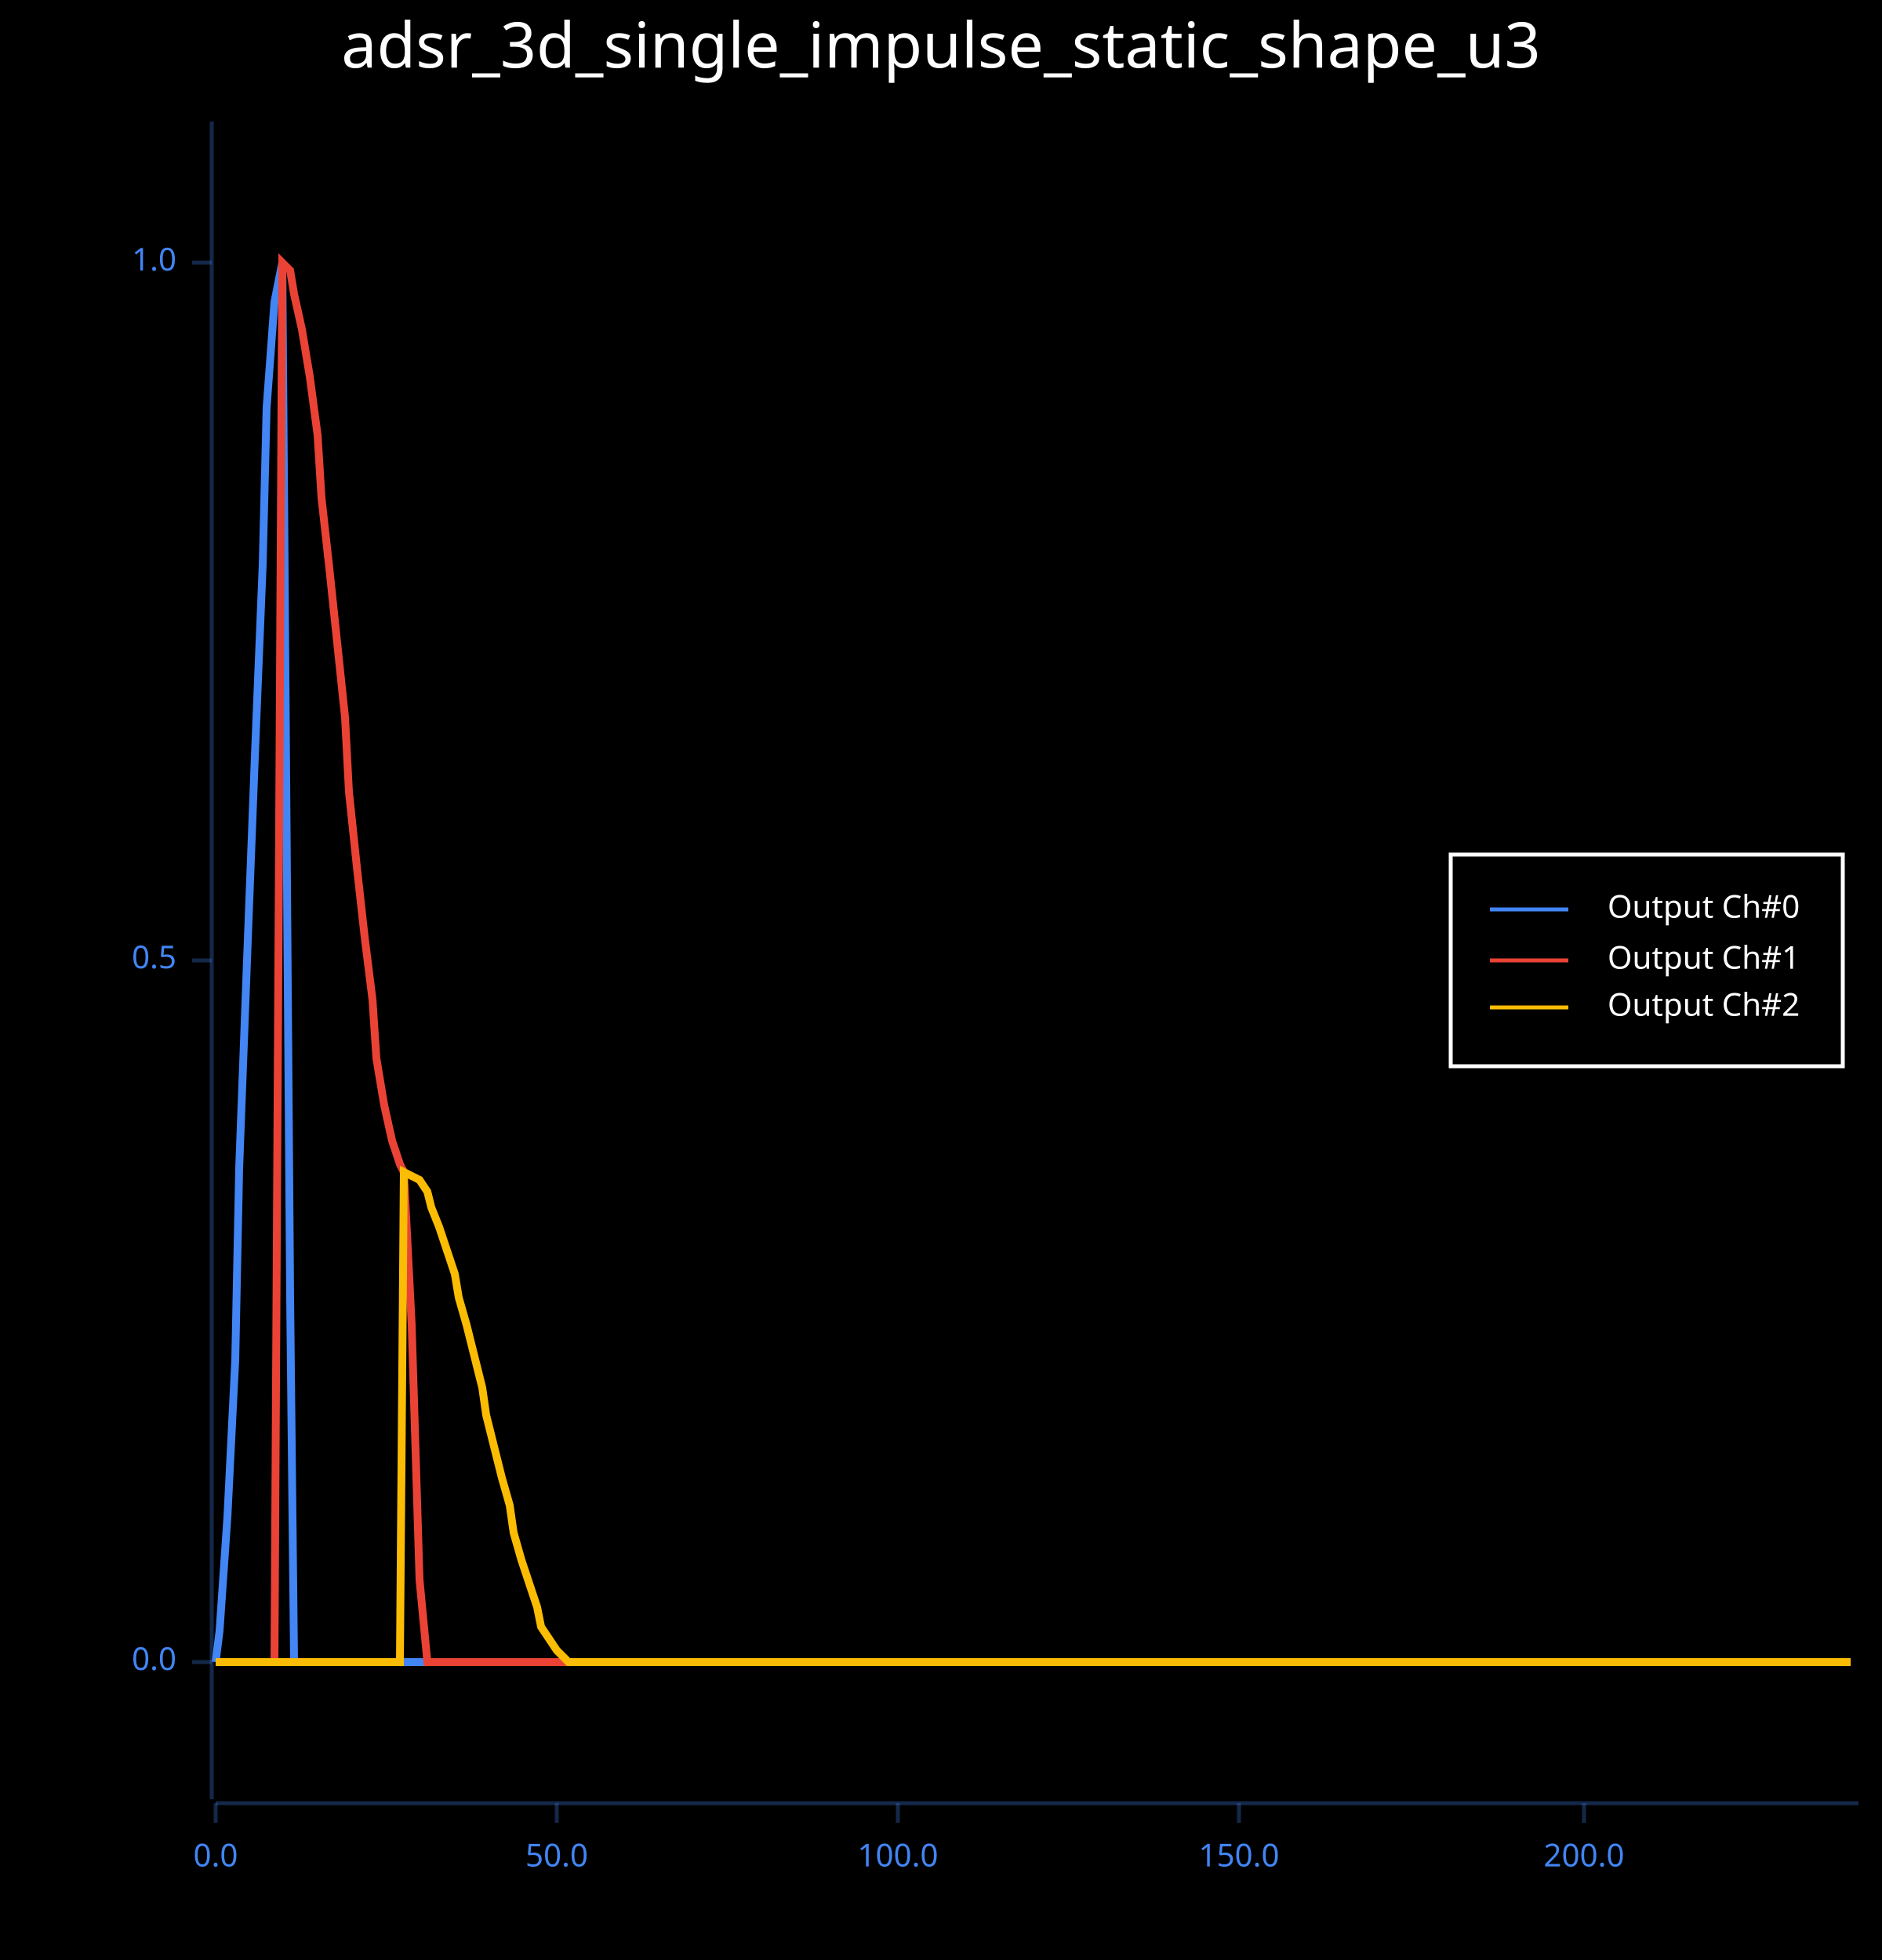
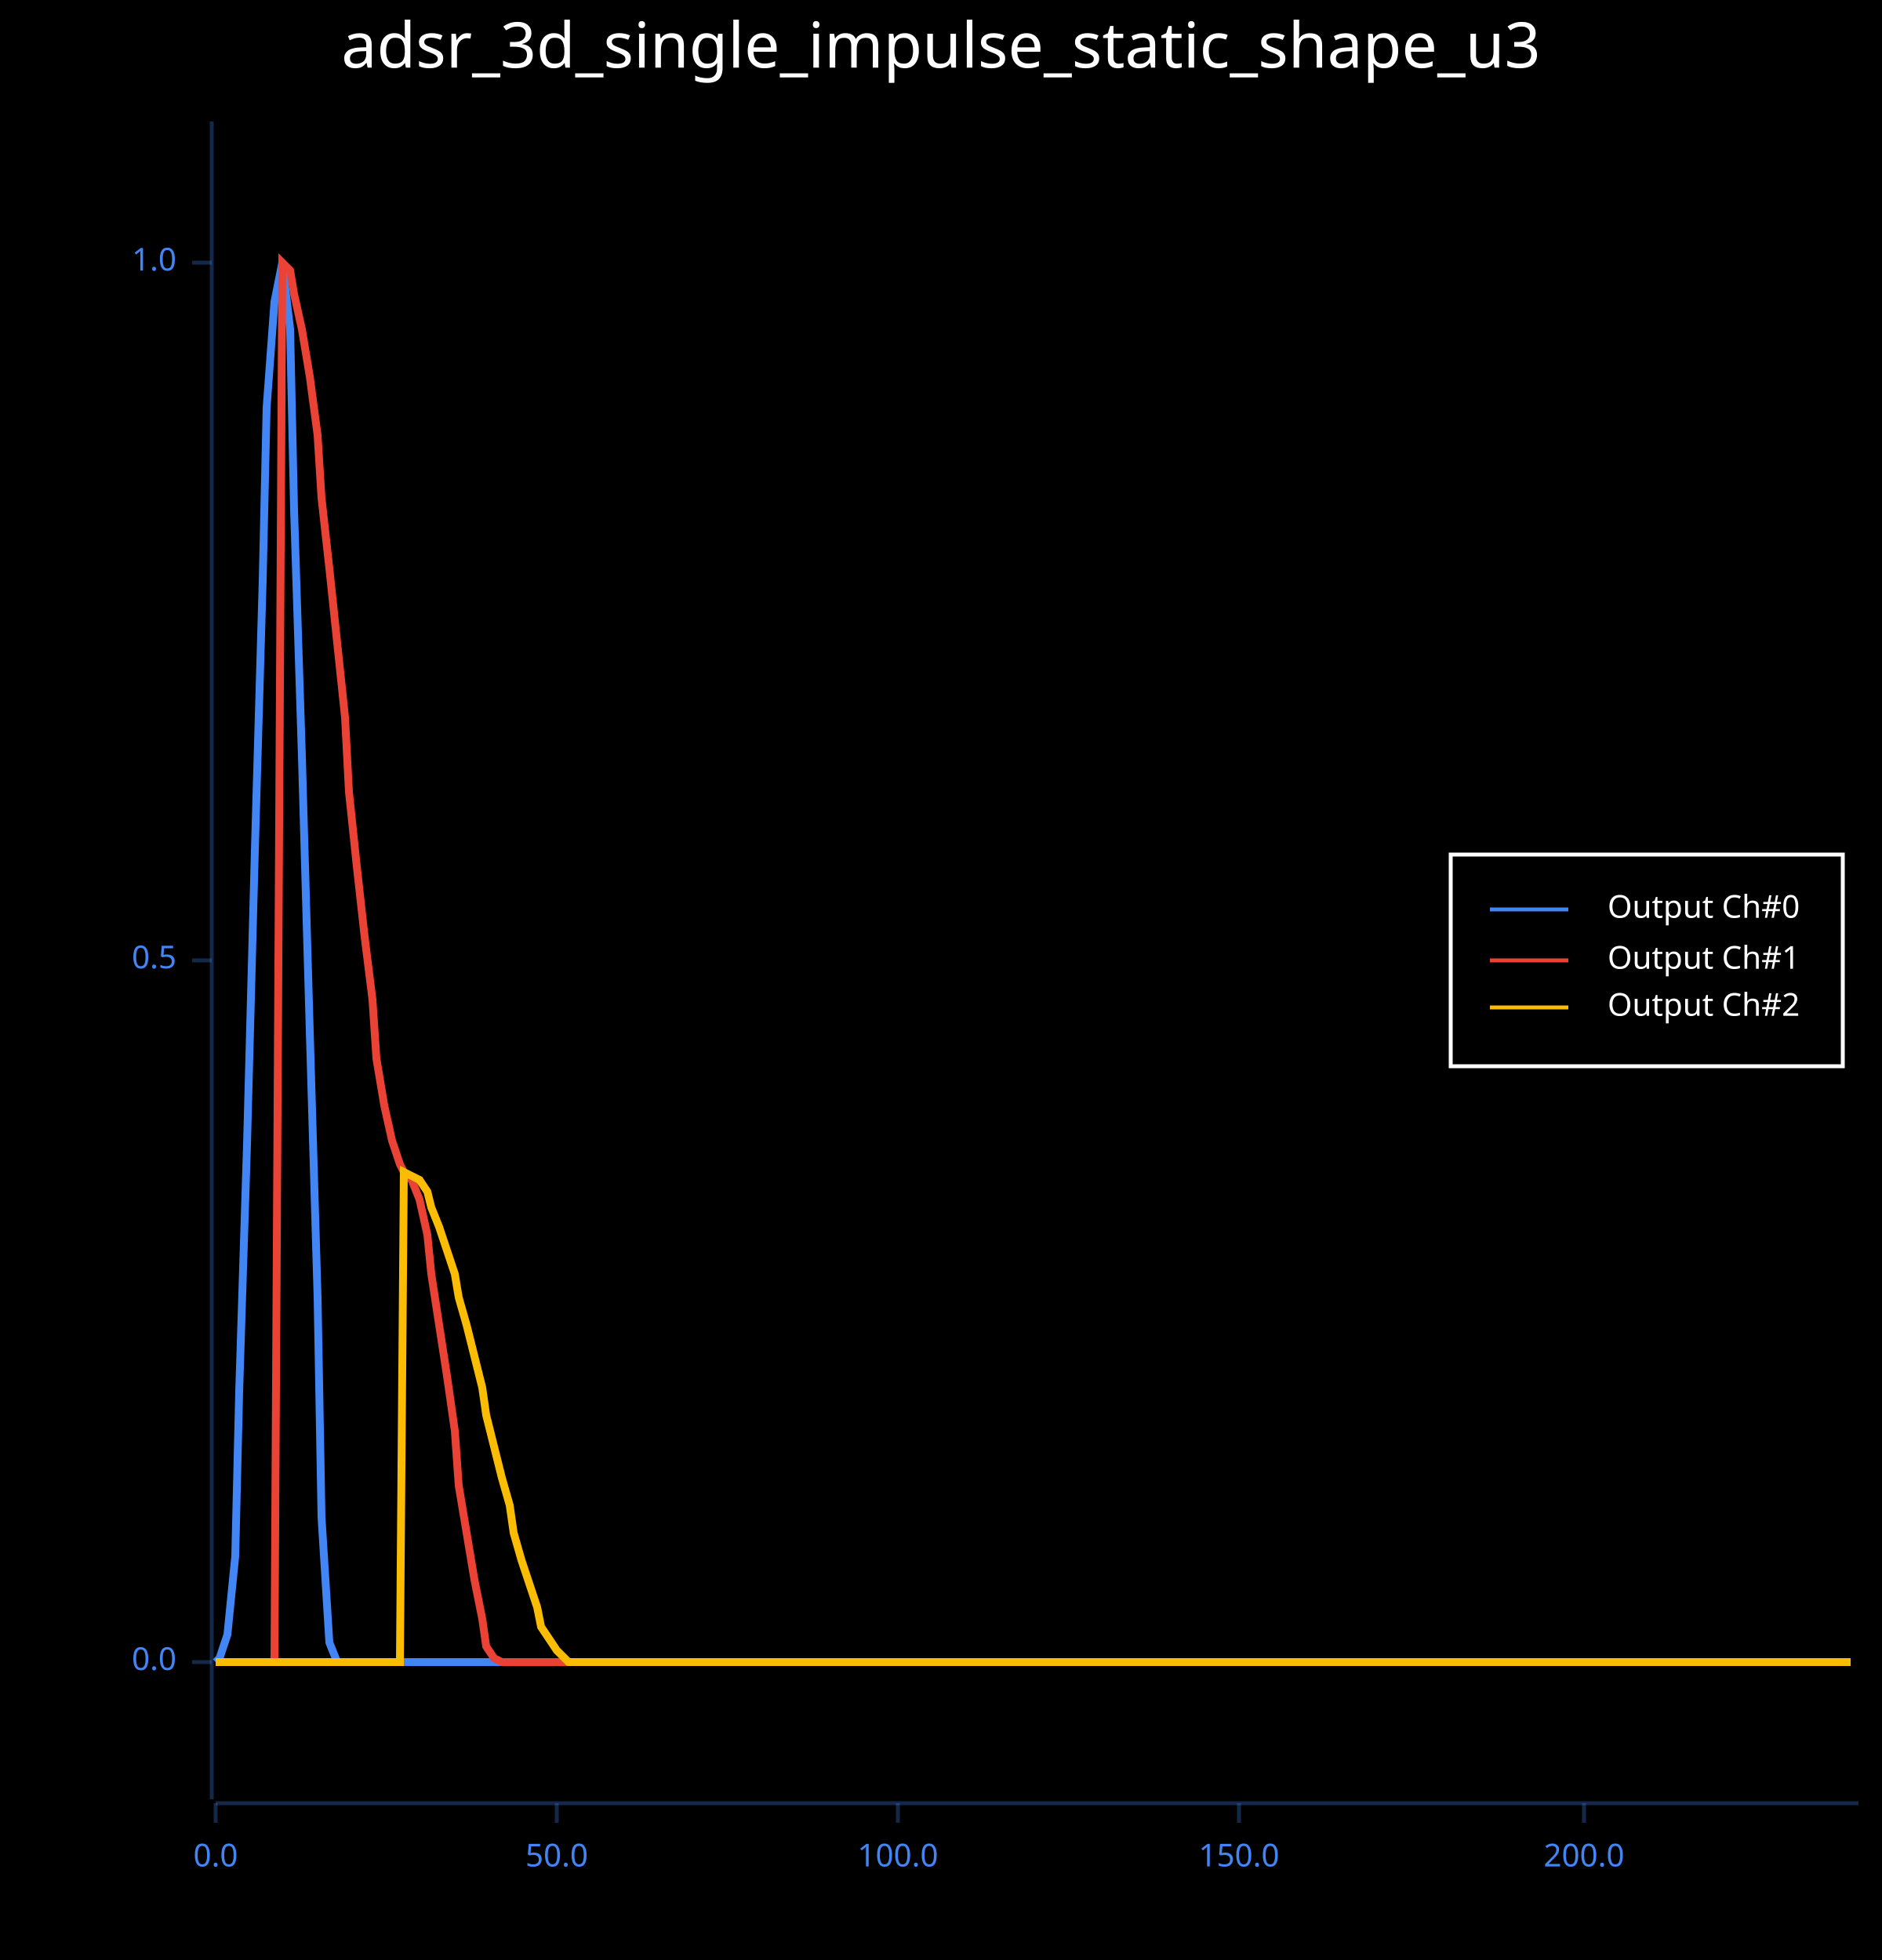
<svg xmlns="http://www.w3.org/2000/svg" width="480" height="500" viewBox="0 0 480 500">
  <rect x="0" y="0" width="480" height="500" opacity="1" fill="#000000" stroke="none" />
  <text x="240" y="5" dy="0.76em" text-anchor="middle" font-family="sans-serif" font-size="16.129" opacity="1" fill="#FFFFFF">
adsr_3d_single_impulse_static_shape_u3
</text>
  <polyline fill="none" opacity="0.3" stroke="#4285F4" stroke-width="1" points="54,31 54,459 " />
  <text x="45" y="424" dy="0.5ex" text-anchor="end" font-family="sans-serif" font-size="8.065" opacity="1" fill="#4285F4">
0.0
</text>
  <polyline fill="none" opacity="0.3" stroke="#4285F4" stroke-width="1" points="49,424 54,424 " />
  <text x="45" y="245" dy="0.5ex" text-anchor="end" font-family="sans-serif" font-size="8.065" opacity="1" fill="#4285F4">
0.5
</text>
  <polyline fill="none" opacity="0.3" stroke="#4285F4" stroke-width="1" points="49,245 54,245 " />
  <text x="45" y="67" dy="0.5ex" text-anchor="end" font-family="sans-serif" font-size="8.065" opacity="1" fill="#4285F4">
1.0
</text>
  <polyline fill="none" opacity="0.3" stroke="#4285F4" stroke-width="1" points="49,67 54,67 " />
  <polyline fill="none" opacity="0.3" stroke="#4285F4" stroke-width="1" points="55,460 474,460 " />
  <text x="55" y="470" dy="0.76em" text-anchor="middle" font-family="sans-serif" font-size="8.065" opacity="1" fill="#4285F4">
0.0
</text>
  <polyline fill="none" opacity="0.3" stroke="#4285F4" stroke-width="1" points="55,460 55,465 " />
  <text x="142" y="470" dy="0.76em" text-anchor="middle" font-family="sans-serif" font-size="8.065" opacity="1" fill="#4285F4">
50.0
</text>
  <polyline fill="none" opacity="0.3" stroke="#4285F4" stroke-width="1" points="142,460 142,465 " />
  <text x="229" y="470" dy="0.76em" text-anchor="middle" font-family="sans-serif" font-size="8.065" opacity="1" fill="#4285F4">
100.0
</text>
  <polyline fill="none" opacity="0.3" stroke="#4285F4" stroke-width="1" points="229,460 229,465 " />
  <text x="316" y="470" dy="0.76em" text-anchor="middle" font-family="sans-serif" font-size="8.065" opacity="1" fill="#4285F4">
150.0
</text>
  <polyline fill="none" opacity="0.3" stroke="#4285F4" stroke-width="1" points="316,460 316,465 " />
  <text x="404" y="470" dy="0.76em" text-anchor="middle" font-family="sans-serif" font-size="8.065" opacity="1" fill="#4285F4">
200.0
</text>
  <polyline fill="none" opacity="0.3" stroke="#4285F4" stroke-width="1" points="404,460 404,465 " />
-   <polyline fill="none" opacity="1" stroke="#4285F4" stroke-width="2" points="55,424 56,416 58,387 60,347 61,298 63,245 65,193 67,144 68,104 70,77 72,67 74,331 75,424 77,424 79,424 81,424 82,424 84,424 86,424 88,424 89,424 91,424 93,424 95,424 96,424 98,424 100,424 102,424 103,424 105,424 107,424 109,424 110,424 112,424 114,424 116,424 117,424 119,424 121,424 123,424 124,424 126,424 128,424 130,424 131,424 133,424 135,424 137,424 138,424 140,424 142,424 144,424 145,424 147,424 149,424 151,424 152,424 154,424 156,424 158,424 159,424 161,424 163,424 164,424 166,424 168,424 170,424 171,424 173,424 175,424 177,424 178,424 180,424 182,424 184,424 185,424 187,424 189,424 191,424 192,424 194,424 196,424 198,424 199,424 201,424 203,424 205,424 206,424 208,424 210,424 212,424 213,424 215,424 217,424 219,424 220,424 222,424 224,424 226,424 227,424 229,424 231,424 233,424 234,424 236,424 238,424 240,424 241,424 243,424 245,424 247,424 248,424 250,424 252,424 254,424 255,424 257,424 259,424 261,424 262,424 264,424 266,424 267,424 269,424 271,424 273,424 274,424 276,424 278,424 280,424 281,424 283,424 285,424 287,424 288,424 290,424 292,424 294,424 295,424 297,424 299,424 301,424 302,424 304,424 306,424 308,424 309,424 311,424 313,424 315,424 316,424 318,424 320,424 322,424 323,424 325,424 327,424 329,424 330,424 332,424 334,424 336,424 337,424 339,424 341,424 343,424 344,424 346,424 348,424 350,424 351,424 353,424 355,424 357,424 358,424 360,424 362,424 364,424 365,424 367,424 369,424 370,424 372,424 374,424 376,424 377,424 379,424 381,424 383,424 384,424 386,424 388,424 390,424 391,424 393,424 395,424 397,424 398,424 400,424 402,424 404,424 405,424 407,424 409,424 411,424 412,424 414,424 416,424 418,424 419,424 421,424 423,424 425,424 426,424 428,424 430,424 432,424 433,424 435,424 437,424 439,424 440,424 442,424 444,424 446,424 447,424 449,424 451,424 453,424 454,424 456,424 458,424 460,424 461,424 463,424 465,424 467,424 468,424 470,424 472,424 " />
-   <polyline fill="none" opacity="1" stroke="#EA4335" stroke-width="2" points="55,424 56,424 58,424 60,424 61,424 63,424 65,424 67,424 68,424 70,424 72,67 74,69 75,75 77,84 79,96 81,111 82,127 84,145 86,164 88,183 89,202 91,221 93,239 95,255 96,270 98,282 100,291 102,297 103,299 105,338 107,403 109,424 110,424 112,424 114,424 116,424 117,424 119,424 121,424 123,424 124,424 126,424 128,424 130,424 131,424 133,424 135,424 137,424 138,424 140,424 142,424 144,424 145,424 147,424 149,424 151,424 152,424 154,424 156,424 158,424 159,424 161,424 163,424 164,424 166,424 168,424 170,424 171,424 173,424 175,424 177,424 178,424 180,424 182,424 184,424 185,424 187,424 189,424 191,424 192,424 194,424 196,424 198,424 199,424 201,424 203,424 205,424 206,424 208,424 210,424 212,424 213,424 215,424 217,424 219,424 220,424 222,424 224,424 226,424 227,424 229,424 231,424 233,424 234,424 236,424 238,424 240,424 241,424 243,424 245,424 247,424 248,424 250,424 252,424 254,424 255,424 257,424 259,424 261,424 262,424 264,424 266,424 267,424 269,424 271,424 273,424 274,424 276,424 278,424 280,424 281,424 283,424 285,424 287,424 288,424 290,424 292,424 294,424 295,424 297,424 299,424 301,424 302,424 304,424 306,424 308,424 309,424 311,424 313,424 315,424 316,424 318,424 320,424 322,424 323,424 325,424 327,424 329,424 330,424 332,424 334,424 336,424 337,424 339,424 341,424 343,424 344,424 346,424 348,424 350,424 351,424 353,424 355,424 357,424 358,424 360,424 362,424 364,424 365,424 367,424 369,424 370,424 372,424 374,424 376,424 377,424 379,424 381,424 383,424 384,424 386,424 388,424 390,424 391,424 393,424 395,424 397,424 398,424 400,424 402,424 404,424 405,424 407,424 409,424 411,424 412,424 414,424 416,424 418,424 419,424 421,424 423,424 425,424 426,424 428,424 430,424 432,424 433,424 435,424 437,424 439,424 440,424 442,424 444,424 446,424 447,424 449,424 451,424 453,424 454,424 456,424 458,424 460,424 461,424 463,424 465,424 467,424 468,424 470,424 472,424 " />
+   <polyline fill="none" opacity="1" stroke="#4285F4" stroke-width="2" points="55,424 56,423 58,417 60,397 61,355 63,292 65,217 67,148 68,104 70,77 72,67 74,84 75,130 77,193 79,263 81,331 82,387 84,419 86,424 88,424 89,424 91,424 93,424 95,424 96,424 98,424 100,424 102,424 103,424 105,424 107,424 109,424 110,424 112,424 114,424 116,424 117,424 119,424 121,424 123,424 124,424 126,424 128,424 130,424 131,424 133,424 135,424 137,424 138,424 140,424 142,424 144,424 145,424 147,424 149,424 151,424 152,424 154,424 156,424 158,424 159,424 161,424 163,424 164,424 166,424 168,424 170,424 171,424 173,424 175,424 177,424 178,424 180,424 182,424 184,424 185,424 187,424 189,424 191,424 192,424 194,424 196,424 198,424 199,424 201,424 203,424 205,424 206,424 208,424 210,424 212,424 213,424 215,424 217,424 219,424 220,424 222,424 224,424 226,424 227,424 229,424 231,424 233,424 234,424 236,424 238,424 240,424 241,424 243,424 245,424 247,424 248,424 250,424 252,424 254,424 255,424 257,424 259,424 261,424 262,424 264,424 266,424 267,424 269,424 271,424 273,424 274,424 276,424 278,424 280,424 281,424 283,424 285,424 287,424 288,424 290,424 292,424 294,424 295,424 297,424 299,424 301,424 302,424 304,424 306,424 308,424 309,424 311,424 313,424 315,424 316,424 318,424 320,424 322,424 323,424 325,424 327,424 329,424 330,424 332,424 334,424 336,424 337,424 339,424 341,424 343,424 344,424 346,424 348,424 350,424 351,424 353,424 355,424 357,424 358,424 360,424 362,424 364,424 365,424 367,424 369,424 370,424 372,424 374,424 376,424 377,424 379,424 381,424 383,424 384,424 386,424 388,424 390,424 391,424 393,424 395,424 397,424 398,424 400,424 402,424 404,424 405,424 407,424 409,424 411,424 412,424 414,424 416,424 418,424 419,424 421,424 423,424 425,424 426,424 428,424 430,424 432,424 433,424 435,424 437,424 439,424 440,424 442,424 444,424 446,424 447,424 449,424 451,424 453,424 454,424 456,424 458,424 460,424 461,424 463,424 465,424 467,424 468,424 470,424 472,424 " />
+   <polyline fill="none" opacity="1" stroke="#EA4335" stroke-width="2" points="55,424 56,424 58,424 60,424 61,424 63,424 65,424 67,424 68,424 70,424 72,67 74,69 75,75 77,84 79,96 81,111 82,127 84,145 86,164 88,183 89,202 91,221 93,239 95,255 96,270 98,282 100,291 102,297 103,299 105,301 107,306 109,315 110,325 112,338 114,351 116,365 117,379 119,391 121,403 123,413 124,420 126,423 128,424 130,424 131,424 133,424 135,424 137,424 138,424 140,424 142,424 144,424 145,424 147,424 149,424 151,424 152,424 154,424 156,424 158,424 159,424 161,424 163,424 164,424 166,424 168,424 170,424 171,424 173,424 175,424 177,424 178,424 180,424 182,424 184,424 185,424 187,424 189,424 191,424 192,424 194,424 196,424 198,424 199,424 201,424 203,424 205,424 206,424 208,424 210,424 212,424 213,424 215,424 217,424 219,424 220,424 222,424 224,424 226,424 227,424 229,424 231,424 233,424 234,424 236,424 238,424 240,424 241,424 243,424 245,424 247,424 248,424 250,424 252,424 254,424 255,424 257,424 259,424 261,424 262,424 264,424 266,424 267,424 269,424 271,424 273,424 274,424 276,424 278,424 280,424 281,424 283,424 285,424 287,424 288,424 290,424 292,424 294,424 295,424 297,424 299,424 301,424 302,424 304,424 306,424 308,424 309,424 311,424 313,424 315,424 316,424 318,424 320,424 322,424 323,424 325,424 327,424 329,424 330,424 332,424 334,424 336,424 337,424 339,424 341,424 343,424 344,424 346,424 348,424 350,424 351,424 353,424 355,424 357,424 358,424 360,424 362,424 364,424 365,424 367,424 369,424 370,424 372,424 374,424 376,424 377,424 379,424 381,424 383,424 384,424 386,424 388,424 390,424 391,424 393,424 395,424 397,424 398,424 400,424 402,424 404,424 405,424 407,424 409,424 411,424 412,424 414,424 416,424 418,424 419,424 421,424 423,424 425,424 426,424 428,424 430,424 432,424 433,424 435,424 437,424 439,424 440,424 442,424 444,424 446,424 447,424 449,424 451,424 453,424 454,424 456,424 458,424 460,424 461,424 463,424 465,424 467,424 468,424 470,424 472,424 " />
  <polyline fill="none" opacity="1" stroke="#FBBC04" stroke-width="2" points="55,424 56,424 58,424 60,424 61,424 63,424 65,424 67,424 68,424 70,424 72,424 74,424 75,424 77,424 79,424 81,424 82,424 84,424 86,424 88,424 89,424 91,424 93,424 95,424 96,424 98,424 100,424 102,424 103,299 105,300 107,301 109,304 110,308 112,313 114,319 116,325 117,331 119,338 121,346 123,354 124,361 126,369 128,377 130,384 131,391 133,398 135,404 137,410 138,415 140,418 142,421 144,423 145,424 147,424 149,424 151,424 152,424 154,424 156,424 158,424 159,424 161,424 163,424 164,424 166,424 168,424 170,424 171,424 173,424 175,424 177,424 178,424 180,424 182,424 184,424 185,424 187,424 189,424 191,424 192,424 194,424 196,424 198,424 199,424 201,424 203,424 205,424 206,424 208,424 210,424 212,424 213,424 215,424 217,424 219,424 220,424 222,424 224,424 226,424 227,424 229,424 231,424 233,424 234,424 236,424 238,424 240,424 241,424 243,424 245,424 247,424 248,424 250,424 252,424 254,424 255,424 257,424 259,424 261,424 262,424 264,424 266,424 267,424 269,424 271,424 273,424 274,424 276,424 278,424 280,424 281,424 283,424 285,424 287,424 288,424 290,424 292,424 294,424 295,424 297,424 299,424 301,424 302,424 304,424 306,424 308,424 309,424 311,424 313,424 315,424 316,424 318,424 320,424 322,424 323,424 325,424 327,424 329,424 330,424 332,424 334,424 336,424 337,424 339,424 341,424 343,424 344,424 346,424 348,424 350,424 351,424 353,424 355,424 357,424 358,424 360,424 362,424 364,424 365,424 367,424 369,424 370,424 372,424 374,424 376,424 377,424 379,424 381,424 383,424 384,424 386,424 388,424 390,424 391,424 393,424 395,424 397,424 398,424 400,424 402,424 404,424 405,424 407,424 409,424 411,424 412,424 414,424 416,424 418,424 419,424 421,424 423,424 425,424 426,424 428,424 430,424 432,424 433,424 435,424 437,424 439,424 440,424 442,424 444,424 446,424 447,424 449,424 451,424 453,424 454,424 456,424 458,424 460,424 461,424 463,424 465,424 467,424 468,424 470,424 472,424 " />
  <rect x="370" y="218" width="100" height="54" opacity="1" fill="#000000" stroke="none" />
  <rect x="370" y="218" width="100" height="54" opacity="1" fill="none" stroke="#FFFFFF" />
  <text x="410" y="228" dy="0.76em" text-anchor="start" font-family="sans-serif" font-size="8.065" opacity="1" fill="#FFFFFF">
Output Ch#0
</text>
  <text x="410" y="241" dy="0.76em" text-anchor="start" font-family="sans-serif" font-size="8.065" opacity="1" fill="#FFFFFF">
Output Ch#1
</text>
  <text x="410" y="253" dy="0.76em" text-anchor="start" font-family="sans-serif" font-size="8.065" opacity="1" fill="#FFFFFF">
Output Ch#2
</text>
  <polyline fill="none" opacity="1" stroke="#4285F4" stroke-width="1" points="380,232 400,232 " />
  <polyline fill="none" opacity="1" stroke="#EA4335" stroke-width="1" points="380,245 400,245 " />
  <polyline fill="none" opacity="1" stroke="#FBBC04" stroke-width="1" points="380,257 400,257 " />
</svg>
